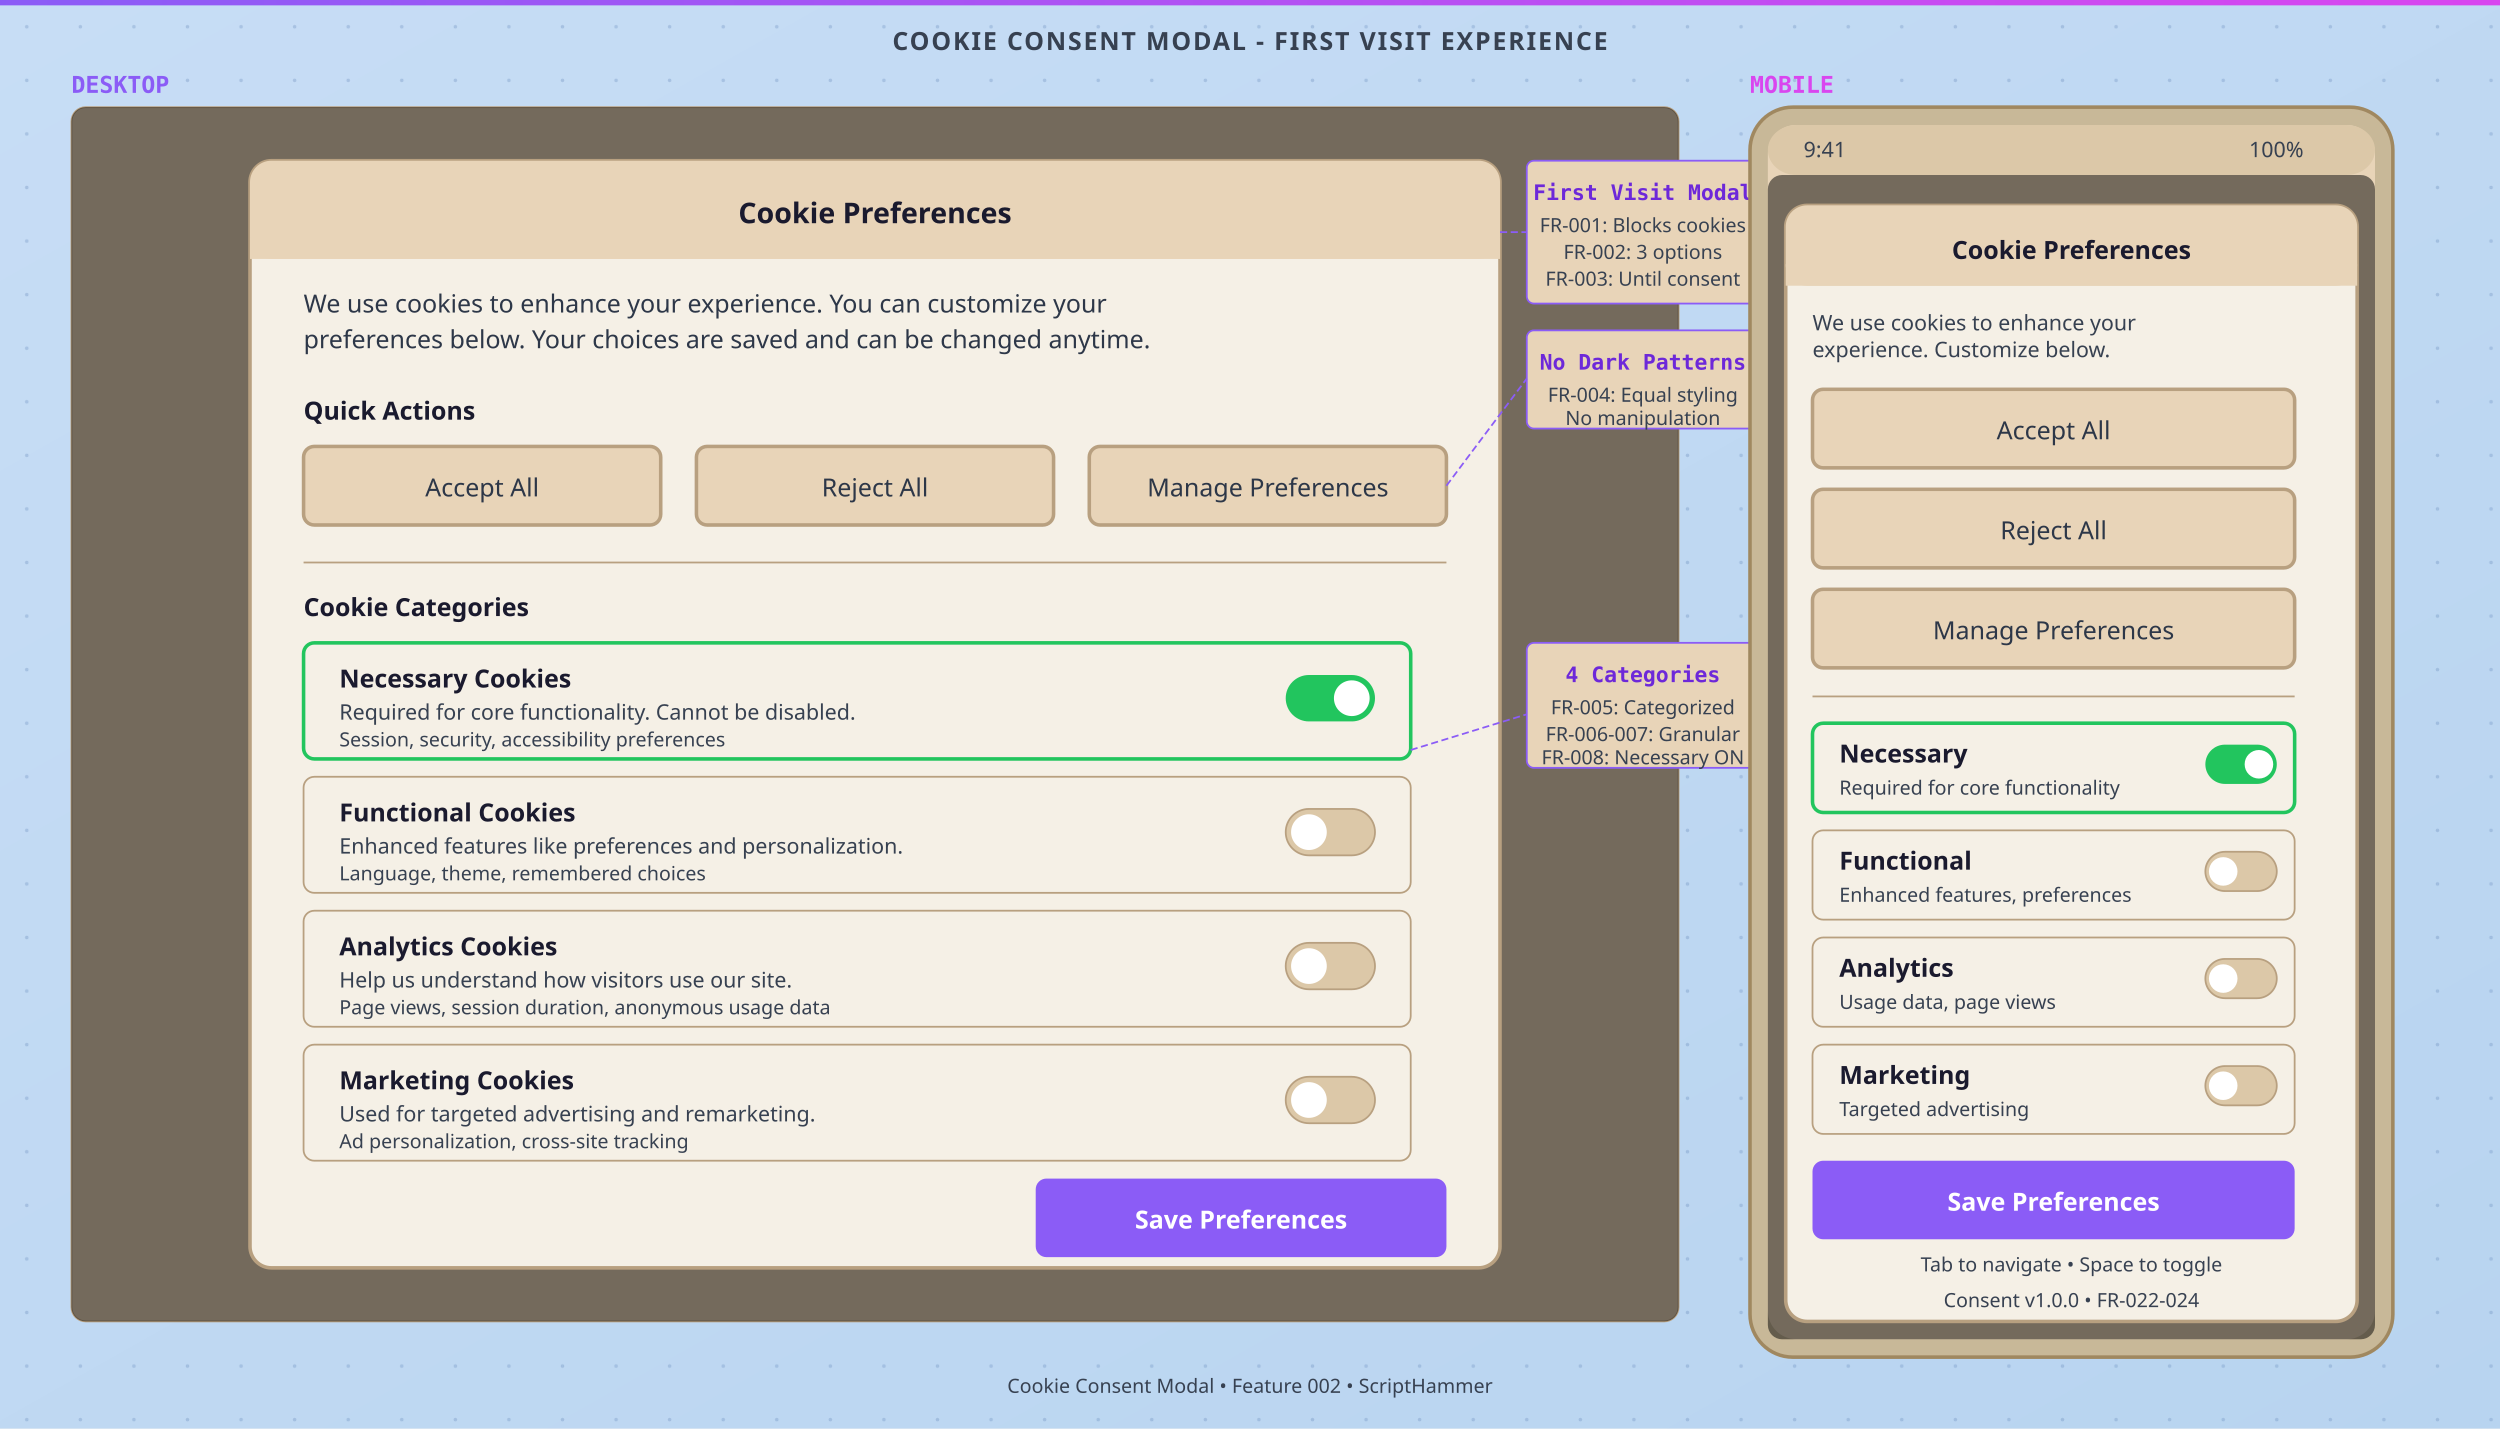
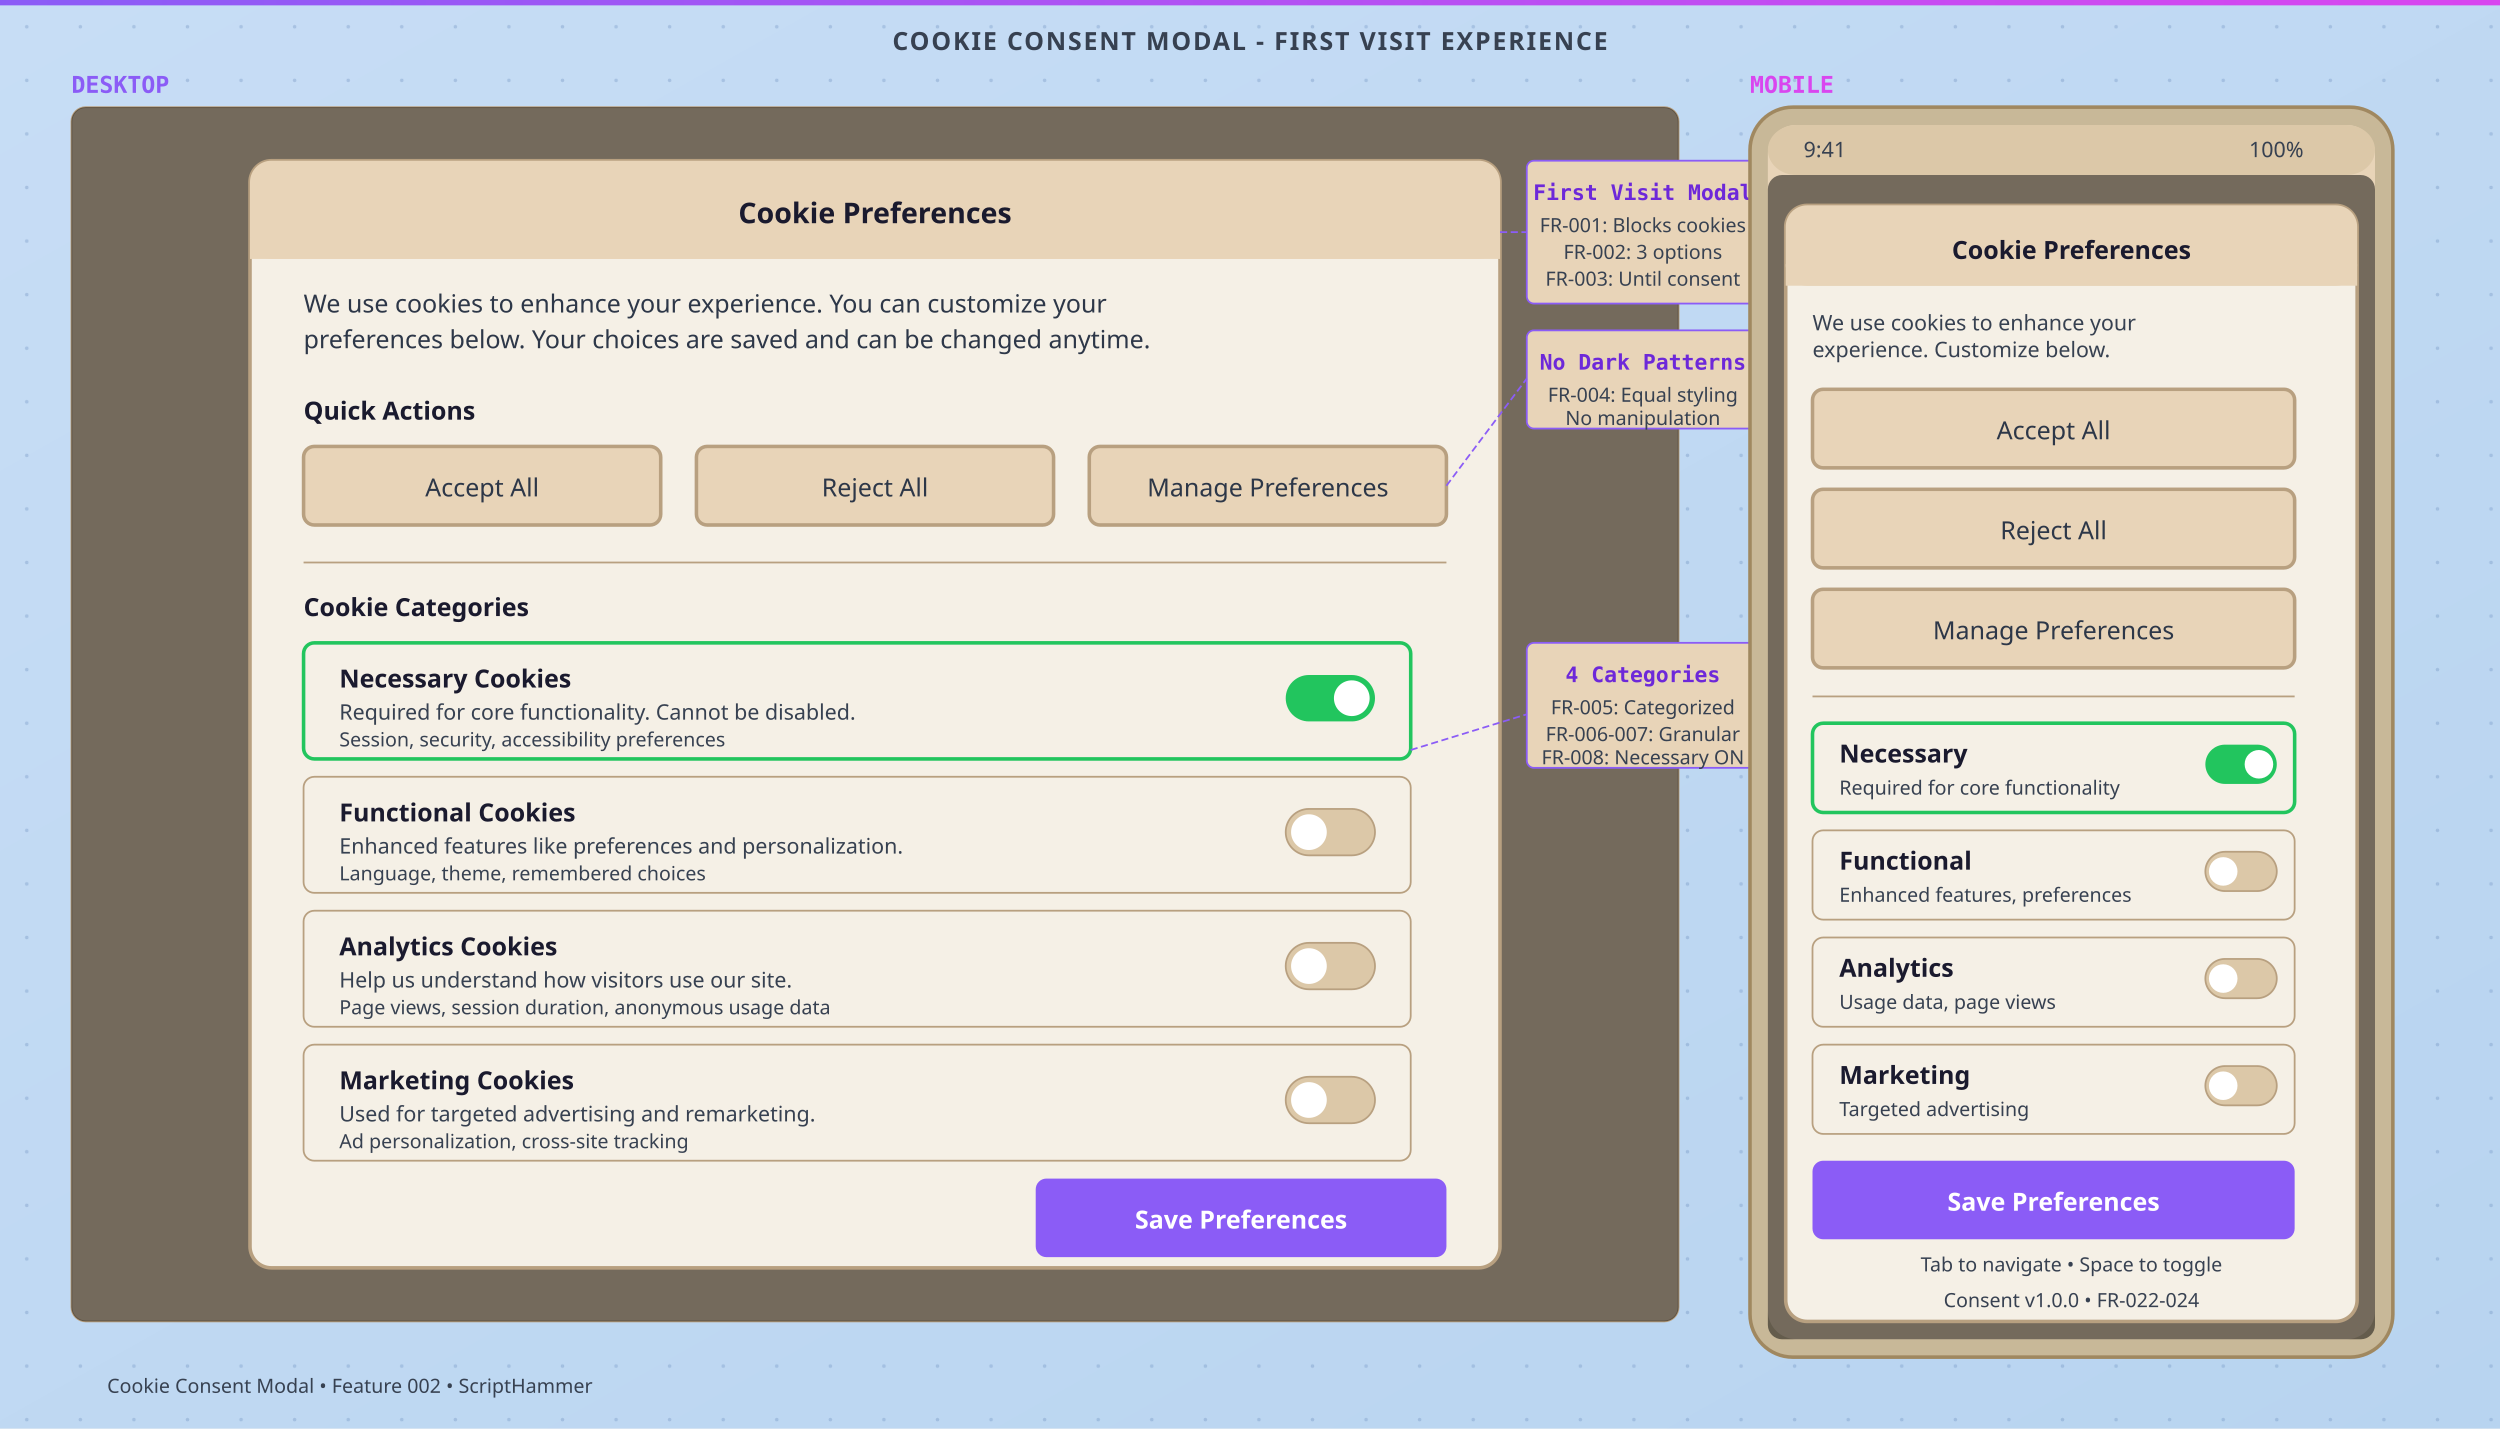
<svg xmlns="http://www.w3.org/2000/svg" viewBox="0 0 1400 800" width="1400" height="800">
  <defs>
    <linearGradient id="bgGrad" x1="0%" y1="0%" x2="100%" y2="100%">
      <stop offset="0%" style="stop-color:#c7ddf5" />
      <stop offset="100%" style="stop-color:#b8d4f0" />
    </linearGradient>
    <linearGradient id="accentGrad" x1="0%" y1="0%" x2="100%" y2="0%">
      <stop offset="0%" style="stop-color:#8b5cf6" />
      <stop offset="100%" style="stop-color:#d946ef" />
    </linearGradient>
    <style>
      .heading-lg { fill: #1a1a2e; font-family: system-ui, sans-serif; font-size: 24px; font-weight: 800; }
      .heading { fill: #1a1a2e; font-family: system-ui, sans-serif; font-size: 16px; font-weight: 700; }
      .heading-sm { fill: #1a1a2e; font-family: system-ui, sans-serif; font-size: 14px; font-weight: 700; }
      .text-md { fill: #2d3748; font-family: system-ui, sans-serif; font-size: 14px; font-weight: 500; }
      .text-sm { fill: #374151; font-family: system-ui, sans-serif; font-size: 12px; font-weight: 500; }
      .text-muted { fill: #374151; font-family: system-ui, sans-serif; font-size: 11px; font-weight: 500; }
      .annotation { fill: #6d28d9; font-family: monospace; font-size: 12px; font-weight: 600; }
      .label-desktop { fill: #8b5cf6; font-family: monospace; font-size: 13px; font-weight: bold; }
      .label-mobile { fill: #d946ef; font-family: monospace; font-size: 13px; font-weight: bold; }
    </style>
  </defs>
  <rect width="1400" height="800" fill="url(#bgGrad)" />
  <g opacity="0.35">
    <pattern id="dots" width="30" height="30" patternUnits="userSpaceOnUse">
      <circle cx="15" cy="15" r="1" fill="#6b8cba" />
    </pattern>
    <rect width="1400" height="800" fill="url(#dots)" />
  </g>
  <rect x="0" y="0" width="1400" height="3" fill="url(#accentGrad)" />
  <text x="700" y="28" text-anchor="middle" font-family="system-ui, sans-serif" font-size="14" font-weight="600" fill="#374151" letter-spacing="1">COOKIE CONSENT MODAL - FIRST VISIT EXPERIENCE</text>
  <text x="40" y="52" class="label-desktop">DESKTOP</text>
  <g id="desktop-view">
    <rect x="40" y="60" width="900" height="680" rx="8" fill="#e8d4b8" stroke="#b8a080" stroke-width="1" />
    <rect x="40" y="60" width="900" height="680" rx="8" fill="rgba(0,0,0,0.5)" />
    <rect x="140" y="90" width="700" height="620" rx="12" fill="#f5f0e6" stroke="#b8a080" stroke-width="2" />
    <rect x="140" y="90" width="700" height="55" rx="12" fill="#e8d4b8" />
    <rect x="140" y="133" width="700" height="12" fill="#e8d4b8" />
    <text x="490" y="125" text-anchor="middle" class="heading">Cookie Preferences</text>
    <text x="170" y="175" class="text-md">We use cookies to enhance your experience. You can customize your</text>
    <text x="170" y="195" class="text-md">preferences below. Your choices are saved and can be changed anytime.</text>
    <text x="170" y="235" class="heading-sm">Quick Actions</text>
    <rect x="170" y="250" width="200" height="44" rx="6" fill="#e8d4b8" stroke="#b8a080" stroke-width="2" />
    <text x="270" y="278" text-anchor="middle" class="text-md">Accept All</text>
    <rect x="390" y="250" width="200" height="44" rx="6" fill="#e8d4b8" stroke="#b8a080" stroke-width="2" />
    <text x="490" y="278" text-anchor="middle" class="text-md">Reject All</text>
    <rect x="610" y="250" width="200" height="44" rx="6" fill="#e8d4b8" stroke="#b8a080" stroke-width="2" />
    <text x="710" y="278" text-anchor="middle" class="text-md">Manage Preferences</text>
    <line x1="170" y1="315" x2="810" y2="315" stroke="#b8a080" stroke-width="1" />
    <text x="170" y="345" class="heading-sm">Cookie Categories</text>
    <rect x="170" y="360" width="620" height="65" rx="6" fill="#f5f0e6" stroke="#22c55e" stroke-width="2" />
    <text x="190" y="385" class="heading-sm">Necessary Cookies</text>
    <text x="190" y="403" class="text-sm">Required for core functionality. Cannot be disabled.</text>
    <text x="190" y="418" class="text-muted">Session, security, accessibility preferences</text>
    <rect x="720" y="378" width="50" height="26" rx="13" fill="#22c55e" />
    <circle cx="757" cy="391" r="10" fill="#fff" />
    <rect x="170" y="435" width="620" height="65" rx="6" fill="#f5f0e6" stroke="#b8a080" stroke-width="1" />
    <text x="190" y="460" class="heading-sm">Functional Cookies</text>
    <text x="190" y="478" class="text-sm">Enhanced features like preferences and personalization.</text>
    <text x="190" y="493" class="text-muted">Language, theme, remembered choices</text>
    <rect x="720" y="453" width="50" height="26" rx="13" fill="#dcc8a8" stroke="#b8a080" />
    <circle cx="733" cy="466" r="10" fill="#fff" />
    <rect x="170" y="510" width="620" height="65" rx="6" fill="#f5f0e6" stroke="#b8a080" stroke-width="1" />
    <text x="190" y="535" class="heading-sm">Analytics Cookies</text>
    <text x="190" y="553" class="text-sm">Help us understand how visitors use our site.</text>
    <text x="190" y="568" class="text-muted">Page views, session duration, anonymous usage data</text>
    <rect x="720" y="528" width="50" height="26" rx="13" fill="#dcc8a8" stroke="#b8a080" />
    <circle cx="733" cy="541" r="10" fill="#fff" />
    <rect x="170" y="585" width="620" height="65" rx="6" fill="#f5f0e6" stroke="#b8a080" stroke-width="1" />
    <text x="190" y="610" class="heading-sm">Marketing Cookies</text>
    <text x="190" y="628" class="text-sm">Used for targeted advertising and remarketing.</text>
    <text x="190" y="643" class="text-muted">Ad personalization, cross-site tracking</text>
    <rect x="720" y="603" width="50" height="26" rx="13" fill="#dcc8a8" stroke="#b8a080" />
    <circle cx="733" cy="616" r="10" fill="#fff" />
    <rect x="580" y="660" width="230" height="44" rx="6" fill="#8b5cf6" />
    <text x="695" y="688" text-anchor="middle" fill="#fff" font-family="system-ui" font-size="14" font-weight="600">Save Preferences</text>
  </g>
  <rect x="855" y="90" width="130" height="80" rx="4" fill="#e8d4b8" stroke="#8b5cf6" stroke-width="1" />
  <text x="920" y="112" text-anchor="middle" class="annotation">First Visit Modal</text>
  <text x="920" y="130" text-anchor="middle" class="text-muted">FR-001: Blocks cookies</text>
  <text x="920" y="145" text-anchor="middle" class="text-muted">FR-002: 3 options</text>
  <text x="920" y="160" text-anchor="middle" class="text-muted">FR-003: Until consent</text>
  <rect x="855" y="185" width="130" height="55" rx="4" fill="#e8d4b8" stroke="#8b5cf6" stroke-width="1" />
  <text x="920" y="207" text-anchor="middle" class="annotation">No Dark Patterns</text>
  <text x="920" y="225" text-anchor="middle" class="text-muted">FR-004: Equal styling</text>
  <text x="920" y="238" text-anchor="middle" class="text-muted">No manipulation</text>
  <rect x="855" y="360" width="130" height="70" rx="4" fill="#e8d4b8" stroke="#8b5cf6" stroke-width="1" />
  <text x="920" y="382" text-anchor="middle" class="annotation">4 Categories</text>
  <text x="920" y="400" text-anchor="middle" class="text-muted">FR-005: Categorized</text>
  <text x="920" y="415" text-anchor="middle" class="text-muted">FR-006-007: Granular</text>
  <text x="920" y="428" text-anchor="middle" class="text-muted">FR-008: Necessary ON</text>
  <text x="980" y="52" class="label-mobile">MOBILE</text>
  <g id="mobile-view" transform="translate(980, 60)">
    <rect x="0" y="0" width="360" height="700" rx="24" fill="#c8b898" stroke="#a08860" stroke-width="2" />
    <rect x="10" y="10" width="340" height="680" rx="16" fill="#e8d4b8" />
    <rect x="10" y="10" width="340" height="28" rx="16" fill="#dcc8a8" />
    <text x="30" y="28" class="text-sm">9:41</text>
    <text x="310" y="28" text-anchor="end" class="text-sm">100%</text>
    <rect x="10" y="38" width="340" height="652" rx="8" fill="rgba(0,0,0,0.5)" />
    <rect x="20" y="55" width="320" height="625" rx="12" fill="#f5f0e6" stroke="#b8a080" stroke-width="2" />
    <rect x="20" y="55" width="320" height="45" rx="12" fill="#e8d4b8" />
    <rect x="20" y="88" width="320" height="12" fill="#e8d4b8" />
    <text x="180" y="85" text-anchor="middle" class="heading-sm">Cookie Preferences</text>
    <text x="35" y="125" class="text-sm">We use cookies to enhance your</text>
    <text x="35" y="140" class="text-sm">experience. Customize below.</text>
    <rect x="35" y="158" width="270" height="44" rx="6" fill="#e8d4b8" stroke="#b8a080" stroke-width="2" />
    <text x="170" y="186" text-anchor="middle" class="text-md">Accept All</text>
    <rect x="35" y="214" width="270" height="44" rx="6" fill="#e8d4b8" stroke="#b8a080" stroke-width="2" />
    <text x="170" y="242" text-anchor="middle" class="text-md">Reject All</text>
    <rect x="35" y="270" width="270" height="44" rx="6" fill="#e8d4b8" stroke="#b8a080" stroke-width="2" />
    <text x="170" y="298" text-anchor="middle" class="text-md">Manage Preferences</text>
    <line x1="35" y1="330" x2="305" y2="330" stroke="#b8a080" stroke-width="1" />
    <rect x="35" y="345" width="270" height="50" rx="6" fill="#f5f0e6" stroke="#22c55e" stroke-width="2" />
    <text x="50" y="367" class="heading-sm">Necessary</text>
    <text x="50" y="385" class="text-muted">Required for core functionality</text>
    <rect x="255" y="357" width="40" height="22" rx="11" fill="#22c55e" />
    <circle cx="285" cy="368" r="8" fill="#fff" />
    <rect x="35" y="405" width="270" height="50" rx="6" fill="#f5f0e6" stroke="#b8a080" />
    <text x="50" y="427" class="heading-sm">Functional</text>
    <text x="50" y="445" class="text-muted">Enhanced features, preferences</text>
    <rect x="255" y="417" width="40" height="22" rx="11" fill="#dcc8a8" stroke="#b8a080" />
    <circle cx="265" cy="428" r="8" fill="#fff" />
    <rect x="35" y="465" width="270" height="50" rx="6" fill="#f5f0e6" stroke="#b8a080" />
    <text x="50" y="487" class="heading-sm">Analytics</text>
    <text x="50" y="505" class="text-muted">Usage data, page views</text>
    <rect x="255" y="477" width="40" height="22" rx="11" fill="#dcc8a8" stroke="#b8a080" />
    <circle cx="265" cy="488" r="8" fill="#fff" />
    <rect x="35" y="525" width="270" height="50" rx="6" fill="#f5f0e6" stroke="#b8a080" />
    <text x="50" y="547" class="heading-sm">Marketing</text>
    <text x="50" y="565" class="text-muted">Targeted advertising</text>
    <rect x="255" y="537" width="40" height="22" rx="11" fill="#dcc8a8" stroke="#b8a080" />
    <circle cx="265" cy="548" r="8" fill="#fff" />
    <rect x="35" y="590" width="270" height="44" rx="6" fill="#8b5cf6" />
    <text x="170" y="618" text-anchor="middle" fill="#fff" font-family="system-ui" font-size="14" font-weight="600">Save Preferences</text>
    <text x="180" y="652" text-anchor="middle" class="text-muted">Tab to navigate • Space to toggle</text>
    <text x="180" y="672" text-anchor="middle" class="text-muted">Consent v1.0.0 • FR-022-024</text>
  </g>
-   <text x="700" y="780" text-anchor="middle" class="text-muted">Cookie Consent Modal • Feature 002 • ScriptHammer</text>
+   <text x="60" y="780" text-anchor="start" class="text-muted">Cookie Consent Modal • Feature 002 • ScriptHammer</text>
  <g id="leader-lines">
    <line x1="840" y1="130" x2="855" y2="130" stroke="#8b5cf6" stroke-width="1" stroke-dasharray="4,2" />
    <line x1="810" y1="272" x2="855" y2="212" stroke="#8b5cf6" stroke-width="1" stroke-dasharray="4,2" />
    <line x1="790" y1="420" x2="855" y2="400" stroke="#8b5cf6" stroke-width="1" stroke-dasharray="4,2" />
  </g>
</svg>
